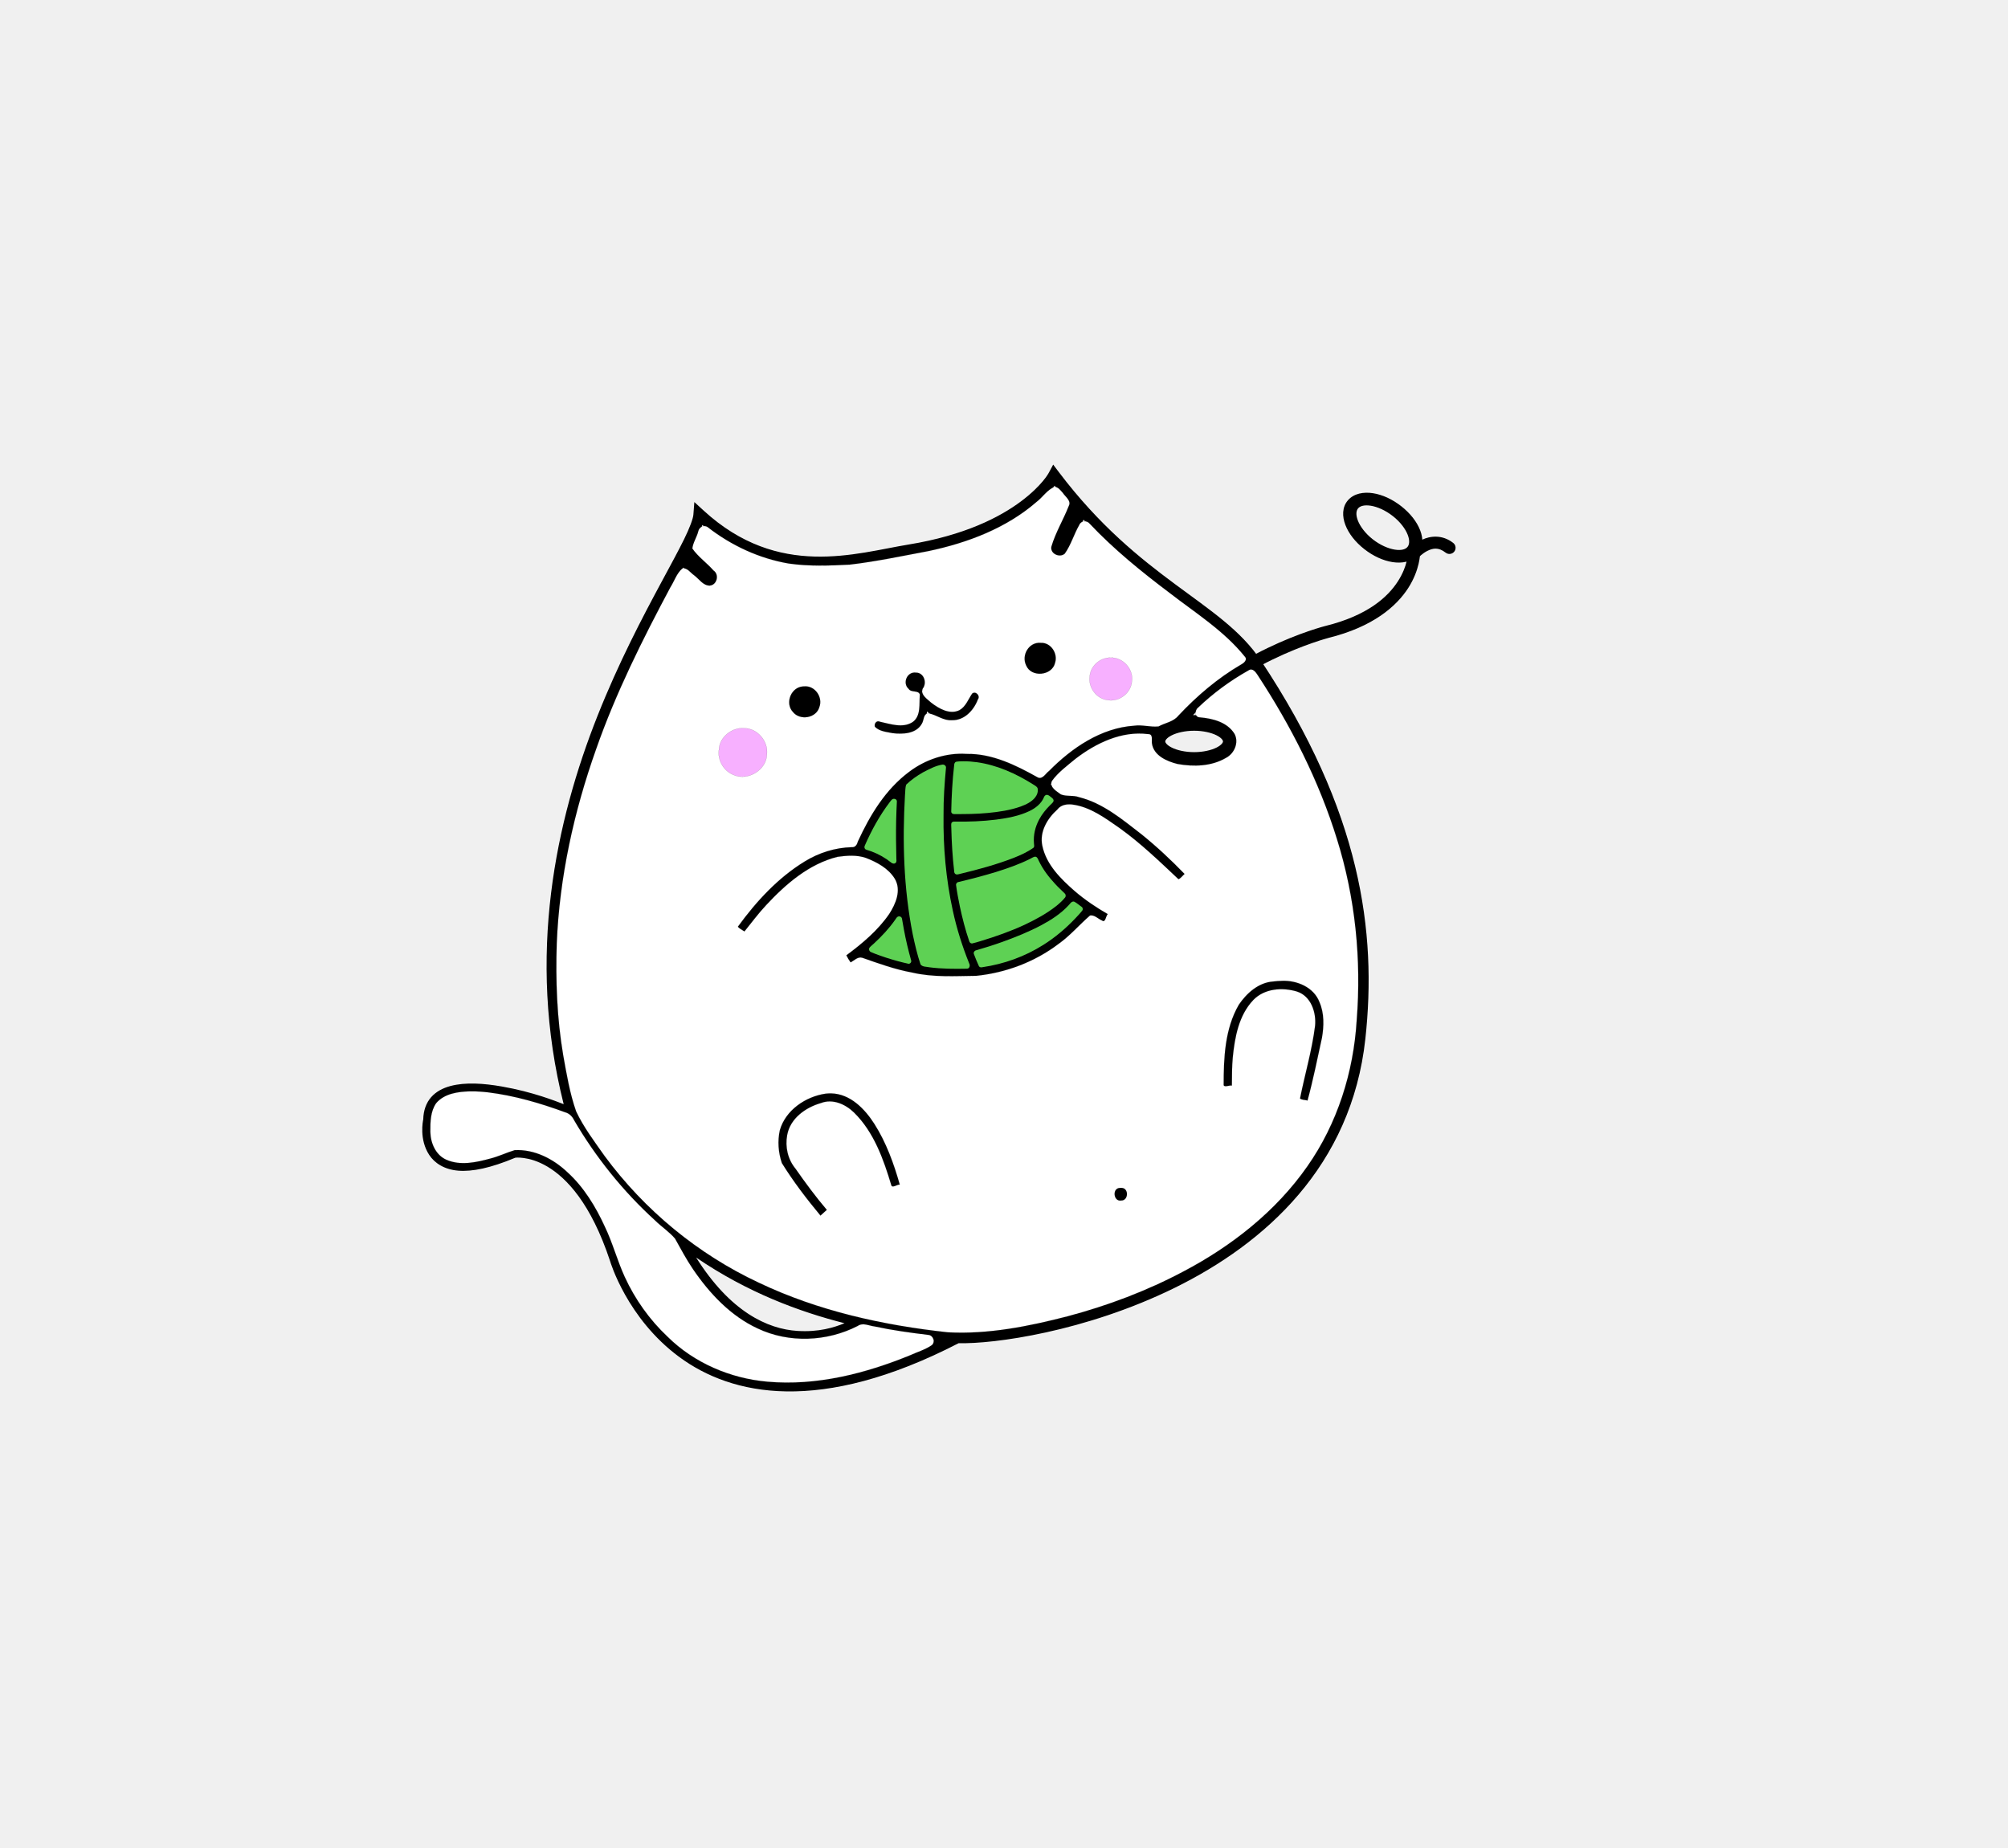
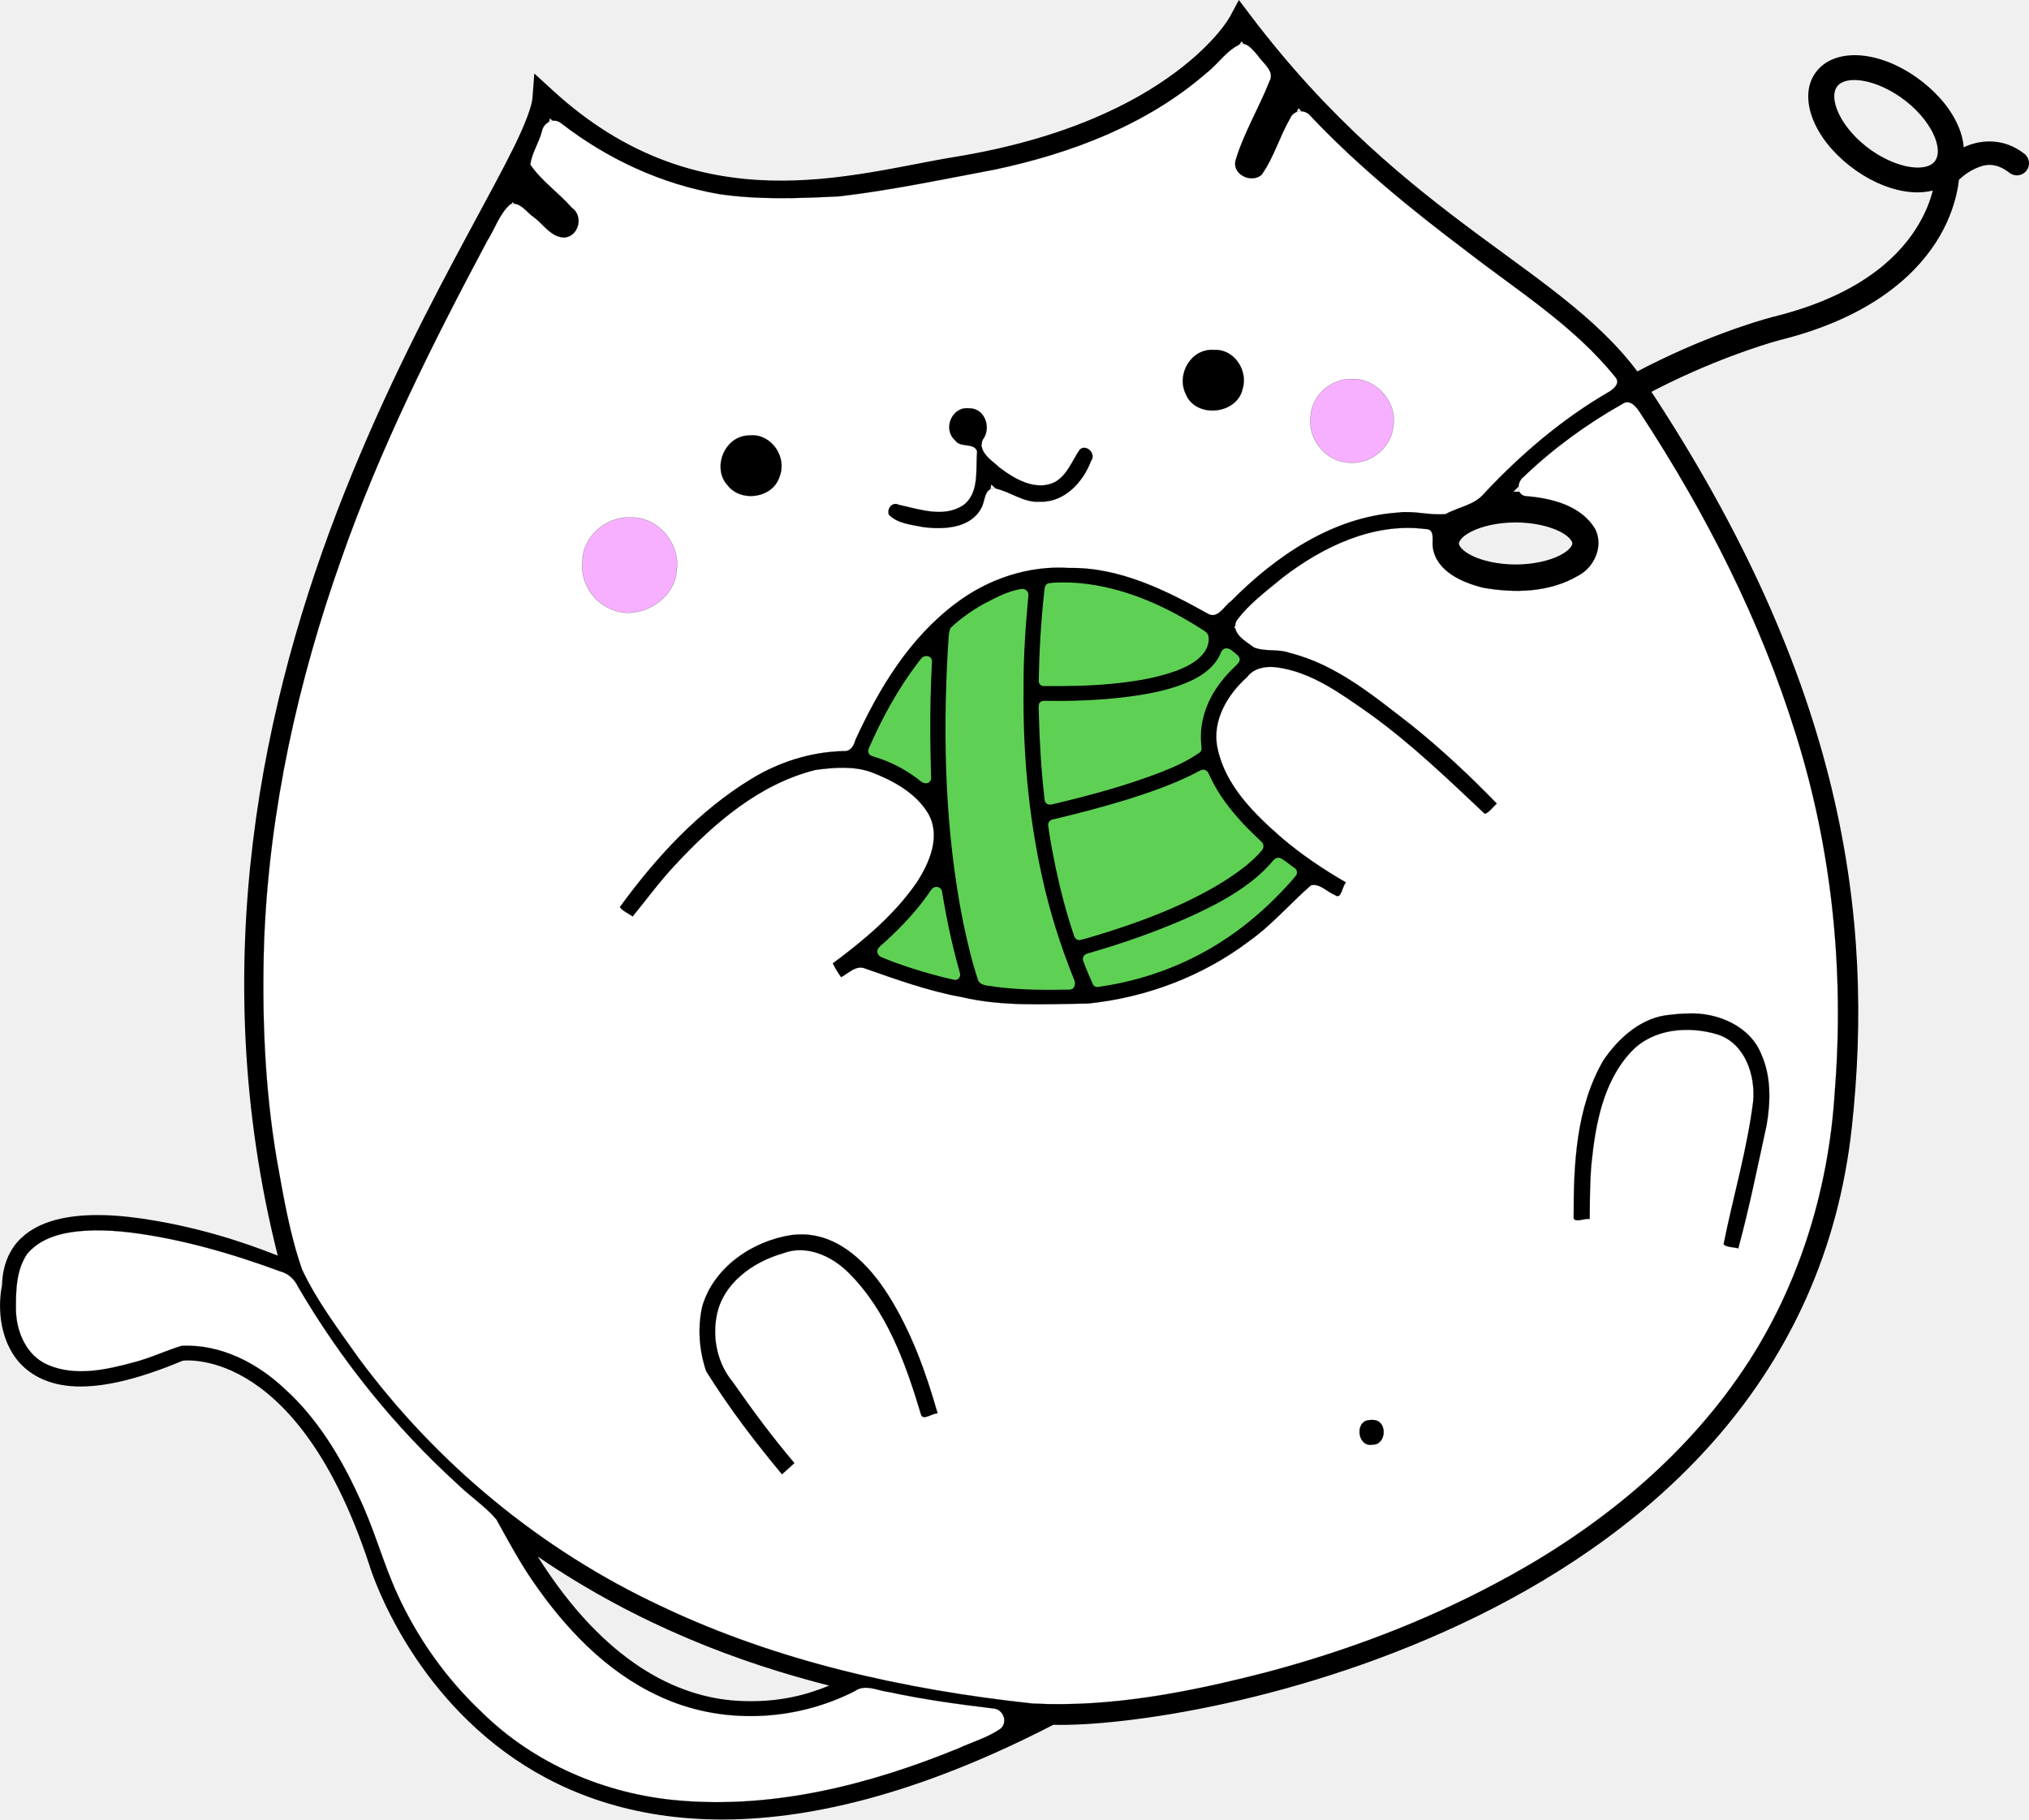
- <svg xmlns="http://www.w3.org/2000/svg" version="1.1" id="svg1" width="163" height="150" viewBox="0 0 163 150">
+ <svg xmlns="http://www.w3.org/2000/svg" version="1.1" id="svg1" width="83.884" height="75.241" viewBox="0 0 83.884 75.241">
  <defs id="defs1">
    </defs>
-   <g id="g1">
+   <g id="g1" transform="translate(-34.2741,-37.71875)">
    <path id="path33" d="m 114.277,44.936 c 0,0 0.011,0.992 -0.803,2.258 -0.814,1.266 -2.449,2.775 -5.881,3.623 h -0.002 -0.002 c 0,0 -8.251,2.086 -12.766,8.061 l 0.797,0.602 c 4.224,-5.589 12.206,-7.69 12.213,-7.691 l 0.004,-0.002 c 3.629,-0.897 5.525,-2.571 6.477,-4.051 0.952,-1.481 0.963,-2.799 0.963,-2.799 z m 2.332,-1.367 c -0.44,-0.017 -0.849,0.093 -1.17,0.25 -0.641,0.314 -1.043,0.791 -1.043,0.791 a 0.5,0.5 0 0 0 0.055,0.705 0.5,0.5 0 0 0 0.705,-0.055 c 0,0 0.295,-0.334 0.723,-0.543 0.428,-0.209 0.876,-0.316 1.471,0.148 a 0.5,0.5 0 0 0 0.703,-0.088 0.5,0.5 0 0 0 -0.088,-0.701 c -0.446,-0.349 -0.916,-0.491 -1.355,-0.508 z m -2.854,-2.467 c -0.731,-0.575 -1.534,-0.941 -2.298,-1.061 -0.764,-0.12 -1.554,0.016 -2.037,0.572 -0.483,0.556 -0.473,1.318 -0.206,2.01 0.267,0.692 0.795,1.375 1.526,1.95 0.731,0.575 1.535,0.94 2.299,1.06 0.764,0.12 1.551,-0.016 2.034,-0.572 0.483,-0.556 0.476,-1.319 0.209,-2.01 -0.267,-0.692 -0.796,-1.374 -1.527,-1.949 z m -0.69,0.795 c 0.602,0.473 1.021,1.038 1.206,1.518 0.185,0.48 0.134,0.812 -0.025,0.996 -0.159,0.184 -0.491,0.292 -1.021,0.209 -0.53,-0.083 -1.192,-0.367 -1.794,-0.841 -0.602,-0.473 -1.02,-1.039 -1.205,-1.519 -0.185,-0.48 -0.137,-0.812 0.022,-0.995 0.159,-0.184 0.494,-0.292 1.024,-0.209 0.53,0.083 1.191,0.369 1.793,0.842 z M 96.934,58.053 c -0.91,0 -1.699,0.272 -2.395,0.508 -0.825,0.279 -1.223,0.875 -1.223,1.631 0,0.756 0.567,1.3 1.223,1.631 0.655,0.331 1.485,0.508 2.395,0.508 0.91,0 1.739,-0.177 2.395,-0.508 0.655,-0.331 1.221,-0.875 1.221,-1.631 0,-0.756 -0.565,-1.3 -1.221,-1.631 -0.655,-0.331 -1.485,-0.508 -2.395,-0.508 z m 0,1.27 c 0.737,0 1.399,0.159 1.822,0.373 0.424,0.214 0.523,0.421 0.523,0.496 0,0.075 -0.1,0.282 -0.523,0.496 -0.424,0.214 -1.086,0.373 -1.822,0.373 -0.737,0 -1.399,-0.159 -1.822,-0.373 -0.424,-0.214 -0.523,-0.421 -0.523,-0.496 0,-0.075 0.1,-0.282 0.523,-0.496 0.424,-0.214 1.086,-0.373 1.822,-0.373 z m -9.713,1.275 c -1.889,1.34 -3.104,2.906 -3.104,2.906 l 0.789,0.613 c 0,0 1.138,-1.459 2.893,-2.703 C 89.553,60.17 91.846,59.189 94.215,60 l 0.324,-0.947 c -1.047,-0.358 -3.842,-0.92 -7.318,1.545 z M 73.932,54.486 c -0.236,0.098 -0.418,0.28 -0.516,0.516 -0.098,0.236 -0.098,0.493 0,0.729 0.098,0.236 0.278,0.416 0.514,0.514 0.236,0.098 0.493,0.1 0.729,0.002 0.236,-0.098 0.418,-0.28 0.516,-0.516 0.098,-0.236 0.098,-0.493 0,-0.729 -0.098,-0.236 -0.28,-0.416 -0.516,-0.514 -0.236,-0.098 -0.491,-0.1 -0.727,-0.002 z m 0.344,0.834 c 0.018,-0.007 0.019,-0.007 0.037,0 0.018,0.007 0.02,0.01 0.027,0.027 0.007,0.018 0.007,0.019 0,0.037 -0.007,0.018 -0.01,0.02 -0.027,0.027 -0.018,0.007 -0.019,0.007 -0.037,0 -0.018,-0.007 -0.018,-0.01 -0.025,-0.027 -0.007,-0.018 -0.007,-0.019 0,-0.037 0.007,-0.018 0.008,-0.02 0.025,-0.027 z m 0.191,0.463 c 0.109,-0.045 0.199,-0.135 0.244,-0.244 0.045,-0.109 0.045,-0.236 2.43e-4,-0.345 -0.045,-0.109 -0.135,-0.199 -0.244,-0.244 -0.109,-0.045 -0.236,-0.045 -0.345,-2.43e-4 -0.109,0.045 -0.199,0.135 -0.244,0.244 -0.045,0.109 -0.045,0.236 -2.43e-4,0.345 0.045,0.109 0.135,0.199 0.244,0.244 0.109,0.045 0.236,0.045 0.345,2.43e-4 z m 0,0 0.033,1.246 c 0.021,0.77 -0.162,1.153 -0.385,1.373 -0.223,0.22 -0.548,0.319 -0.936,0.334 -0.775,0.029 -1.656,-0.322 -1.656,-0.322 a 0.5,0.5 0 0 0 -0.656,0.268 0.5,0.5 0 0 0 0.268,0.654 c 0,0 1.001,0.439 2.084,0.398 0.542,-0.02 1.141,-0.17 1.598,-0.621 0.294,-0.29 0.335,-0.858 0.439,-1.357 0.301,0.255 0.491,0.506 1.16,0.732 0.51,0.173 1.126,0.239 1.717,-0.021 0.591,-0.261 1.095,-0.827 1.447,-1.727 a 0.5,0.5 0 0 0 -0.283,-0.648 0.5,0.5 0 0 0 -0.648,0.283 c -0.288,0.737 -0.62,1.045 -0.92,1.178 -0.3,0.132 -0.632,0.11 -0.99,-0.012 -0.717,-0.243 -1.387,-0.879 -1.387,-0.879 z m 12.105,16.588 c -0.617,1.101 -2.659,2.243 -4.553,2.992 -1.894,0.75 -3.607,1.17 -3.607,1.17 l 0.238,0.973 c 0,0 1.77,-0.435 3.736,-1.213 1.967,-0.778 4.165,-1.838 5.059,-3.432 z m -2.465,-3.992 c -0.144,0.198 -0.685,0.566 -1.393,0.879 -0.708,0.313 -1.58,0.608 -2.422,0.859 -1.684,0.502 -3.244,0.826 -3.244,0.826 l 0.203,0.98 c 0,0 1.595,-0.333 3.328,-0.85 0.866,-0.258 1.768,-0.562 2.539,-0.902 0.771,-0.341 1.415,-0.68 1.797,-1.205 z M 85,63.705 84.023,63.916 c 0.059,0.272 0.02,0.441 -0.084,0.615 -0.104,0.174 -0.3,0.355 -0.594,0.518 -0.587,0.325 -1.527,0.554 -2.498,0.682 C 78.906,65.985 76.85,65.875 76.85,65.875 l -0.055,0.998 c 0,0 2.116,0.119 4.184,-0.152 1.034,-0.136 2.059,-0.358 2.852,-0.797 0.396,-0.219 0.742,-0.5 0.969,-0.879 C 85.025,64.666 85.105,64.189 85,63.705 Z m -8.277,-2.207 c 0,0 -1.561,9.692 2.145,17.574 l 0.904,-0.426 c -3.523,-7.495 -2.061,-16.992 -2.061,-16.992 z m -4.012,2.197 c 0,0 -0.886,8.587 1.338,15.191 l 0.947,-0.318 C 72.883,72.293 73.705,63.795 73.705,63.795 Z M 88.125,73.295 c -3.507,4.496 -7.915,5.372 -11.52,5.156 -3.605,-0.215 -6.332,-1.553 -6.332,-1.553 l -0.439,0.898 c 0,0 2.892,1.424 6.713,1.652 3.821,0.228 8.646,-0.769 12.367,-5.539 z M 77.488,61.037 c -0.985,0.097 -1.99,0.388 -2.973,0.947 -1.966,1.118 -3.812,3.276 -5.318,6.959 l 0.924,0.379 c 1.45,-3.545 3.17,-5.492 4.889,-6.469 1.718,-0.977 3.469,-1.016 5.098,-0.627 3.256,0.779 5.895,3.322 5.895,3.322 l 0.699,-0.717 c 0,0 -2.75,-2.714 -6.361,-3.578 -0.903,-0.216 -1.867,-0.313 -2.852,-0.217 z m 9.197,3.383 c -0.406,0.01 -0.787,0.119 -1.111,0.385 -1.439,1.179 -1.97,2.521 -1.828,3.775 0.142,1.254 0.883,2.367 1.762,3.309 1.757,1.883 4.158,3.141 4.158,3.141 l 0.467,-0.883 c 0,0 -2.299,-1.231 -3.895,-2.941 -0.798,-0.855 -1.396,-1.816 -1.5,-2.738 -0.104,-0.922 0.213,-1.858 1.471,-2.889 0.209,-0.171 0.744,-0.207 1.441,0.004 0.698,0.211 1.494,0.624 2.125,1.049 3.475,2.338 5.863,5.004 5.863,5.004 l 0.746,-0.666 c 0,0 -2.46,-2.752 -6.051,-5.168 -0.702,-0.473 -1.558,-0.923 -2.395,-1.176 -0.418,-0.126 -0.848,-0.215 -1.254,-0.205 z m -16.738,4.285 c -0.778,-0.141 -1.555,-0.102 -2.299,0.072 -1.487,0.348 -2.855,1.2 -4.031,2.164 -2.353,1.929 -3.969,4.354 -3.969,4.354 l 0.832,0.557 c 0,0 1.561,-2.327 3.77,-4.137 1.104,-0.905 2.364,-1.669 3.627,-1.965 1.263,-0.295 2.513,-0.157 3.787,0.773 0.927,0.677 1.131,1.314 1.043,2.031 -0.088,0.717 -0.559,1.538 -1.188,2.287 -1.256,1.498 -3.053,2.68 -3.053,2.68 l 0.545,0.836 c 0,0 1.884,-1.217 3.273,-2.873 0.695,-0.828 1.287,-1.774 1.414,-2.807 0.127,-1.032 -0.302,-2.128 -1.445,-2.963 -0.749,-0.547 -1.528,-0.868 -2.307,-1.01 z M 68.031,88.654 c -0.549,-0.114 -1.141,-0.092 -1.752,0.115 -2.276,0.77 -3.114,2.27 -3.254,3.523 -0.14,1.253 0.328,2.279 0.328,2.279 l 0.018,0.037 0.021,0.033 c 0,0 1.645,2.509 3.197,4.264 l 0.75,-0.664 c -1.453,-1.643 -3.039,-4.043 -3.076,-4.1 -0.008,-0.02 -0.349,-0.802 -0.244,-1.738 0.106,-0.948 0.585,-2.012 2.58,-2.688 0.914,-0.309 1.626,-0.099 2.324,0.434 0.698,0.533 1.328,1.416 1.83,2.365 1.004,1.898 1.508,4.006 1.508,4.006 l 0.973,-0.23 c 0,0 -0.516,-2.197 -1.598,-4.242 -0.541,-1.022 -1.222,-2.02 -2.107,-2.695 -0.443,-0.337 -0.949,-0.586 -1.498,-0.699 z m 35.494,-9.176 c -1.279,0.111 -2.241,0.786 -2.881,1.676 -0.64,0.89 -0.995,1.985 -1.205,3.047 -0.42,2.123 -0.246,4.162 -0.246,4.162 l 0.996,-0.082 c 0,0 -0.155,-1.936 0.23,-3.887 0.193,-0.976 0.523,-1.944 1.035,-2.656 0.512,-0.712 1.168,-1.178 2.156,-1.264 1.051,-0.091 1.695,0.11 2.113,0.41 0.418,0.3 0.646,0.725 0.77,1.205 0.247,0.96 0.006,2.041 0.006,2.041 v 0.004 l -1.184,5.193 0.975,0.223 1.182,-5.191 c 10e-4,-0.006 0.317,-1.248 -0.01,-2.52 -0.164,-0.637 -0.509,-1.303 -1.156,-1.768 -0.648,-0.464 -1.565,-0.7 -2.781,-0.594 z M 55.477,44.092 c -0.226,0.005 0.235,0.576 0.08,0.739 -0.324,0.341 -0.984,0.405 -0.642,0.727 l 2.029,1.922 c 0.341,0.322 0.879,0.307 1.201,-0.033 0.323,-0.34 0.309,-0.878 -0.031,-1.201 L 56.084,44.324 C 55.92,44.169 55.702,44.086 55.477,44.092 Z m 31.77,-3.826 c -0.211,0.078 -0.382,0.237 -0.477,0.441 l -1.551,3.361 c -0.196,0.426 -0.011,0.93 0.414,1.127 0.427,0.197 0.932,0.011 1.129,-0.416 L 88.312,41.42 c 0.196,-0.426 -0.286,-0.091 -0.712,-0.288 -0.205,-0.095 -0.143,-0.944 -0.355,-0.866 z m -1.754,-2.547 -0.369,0.686 c 0,0 -0.537,1.02 -2.244,2.297 -1.707,1.276 -4.558,2.759 -9.133,3.506 -4.257,0.695 -10.545,2.822 -16.623,-2.754 l -0.76,-0.695 -0.078,1.025 c -0.024,0.312 -0.288,1.044 -0.754,1.992 -0.466,0.948 -1.12,2.144 -1.877,3.551 -1.514,2.814 -3.443,6.477 -5.156,10.799 -3.348,8.446 -5.785,19.443 -2.742,31.514 -0.641,-0.245 -2.487,-0.994 -5.021,-1.436 -1.47,-0.256 -2.957,-0.364 -4.174,-0.037 -0.608,0.164 -1.159,0.447 -1.562,0.904 -0.402,0.456 -0.627,1.076 -0.643,1.805 -0.027,0.125 -0.342,1.622 0.484,2.883 0.431,0.657 1.216,1.187 2.363,1.279 1.126,0.091 2.612,-0.208 4.619,-1.049 0.009,-0.002 0.227,-0.041 0.688,0.021 0.47,0.063 1.141,0.236 1.916,0.693 1.55,0.915 3.546,2.978 5.1,7.684 0.008,0.026 1.356,4.636 5.609,7.773 4.254,3.138 11.423,4.695 22.684,-1.117 2.824,0.077 10.268,-0.924 17.521,-4.486 7.336,-3.603 14.372,-9.873 15.494,-20.234 0.936,-8.64 -0.317,-18.408 -8.502,-30.727 -1.61,-2.423 -4.088,-4.052 -6.949,-6.174 -2.861,-2.122 -6.131,-4.733 -9.422,-9.082 z m 0.113,1.711 c 3.218,4.107 6.426,6.75 9.182,8.795 2.883,2.139 5.251,3.728 6.711,5.926 8.077,12.156 9.259,21.595 8.342,30.062 -1.079,9.961 -7.789,15.934 -14.941,19.447 -7.149,3.511 -14.772,4.492 -17.195,4.402 -0.007,-4.6e-4 -3.315,-0.222 -7.658,-1.205 -4.333,-0.981 -9.834,-2.885 -14.9,-6.914 -3.033,-2.412 -5.908,-5.593 -8.297,-9.803 -3.282,-12.106 -0.793,-23.137 2.58,-31.646 1.689,-4.262 3.597,-7.886 5.107,-10.693 0.755,-1.403 1.41,-2.603 1.893,-3.584 0.327,-0.666 0.435,-1.113 0.58,-1.6 6.27,5.28 12.928,3.226 16.898,2.578 4.717,-0.77 7.734,-2.319 9.572,-3.693 1.202,-0.899 1.78,-1.595 2.127,-2.072 z M 36.82,89.131 c 0.953,-0.256 2.343,-0.185 3.742,0.059 2.738,0.477 5.388,1.528 5.506,1.574 2.414,4.212 5.314,7.436 8.375,9.887 3.16,6.302 7.099,8.207 10.246,8.398 2.964,0.181 5.038,-1.026 5.311,-1.189 3.258,0.72 4.738,0.815 5.82,0.916 -10.05,4.712 -16.338,3.349 -20.092,0.58 -3.969,-2.927 -5.248,-7.266 -5.248,-7.266 l -0.004,-0.008 -0.002,-0.008 c -1.606,-4.867 -3.746,-7.173 -5.541,-8.232 -0.898,-0.53 -1.704,-0.745 -2.291,-0.824 -0.587,-0.079 -0.994,-0.016 -0.994,-0.016 l -0.061,0.008 -0.055,0.025 c -1.977,0.841 -3.35,1.079 -4.25,1.006 -0.9,-0.073 -1.33,-0.408 -1.607,-0.832 -0.556,-0.847 -0.334,-2.219 -0.334,-2.219 l 0.008,-0.045 0.002,-0.045 c 0.01,-0.545 0.157,-0.898 0.396,-1.17 0.239,-0.272 0.596,-0.471 1.072,-0.6 z m 19.688,12.957 c 4.183,2.857 8.398,4.407 12.047,5.334 -0.873,0.359 -2.102,0.731 -3.805,0.627 -2.463,-0.15 -5.48,-1.574 -8.242,-5.961 z" />
    <path id="path36" style="fill:#f7b0ff;stroke:#f7b0ff;stroke-width:0" d="m 90.168,53.204 c -0.502,-7.46e-4 -1.001,0.205 -1.356,0.559 -0.355,0.354 -0.563,0.853 -0.563,1.354 -7.46e-4,0.502 0.205,1.001 0.559,1.356 0.354,0.355 0.853,0.563 1.354,0.563 0.502,7.46e-4 1.001,-0.205 1.356,-0.559 0.355,-0.354 0.563,-0.853 0.563,-1.354 7.46e-4,-0.502 -0.205,-1.001 -0.559,-1.356 -0.354,-0.355 -0.853,-0.563 -1.354,-0.563 z m -29.807,5.721 c -0.564,-0.016 -1.131,0.2 -1.541,0.587 -0.41,0.387 -0.659,0.941 -0.675,1.504 -0.016,0.564 0.2,1.131 0.587,1.541 0.387,0.41 0.941,0.659 1.504,0.675 0.564,0.016 1.131,-0.2 1.541,-0.587 0.41,-0.387 0.659,-0.941 0.675,-1.504 0.016,-0.564 -0.2,-1.131 -0.587,-1.541 -0.387,-0.41 -0.941,-0.659 -1.504,-0.675 z" />
    <path id="eyes_and_belly_button" style="font-variation-settings:normal;opacity:1;fill:#000000;fill-opacity:1;stroke:none;stroke-width:0;stroke-linecap:butt;stroke-linejoin:miter;stroke-miterlimit:4;stroke-dasharray:none;stroke-dashoffset:0;stroke-opacity:1;stop-color:#000000;stop-opacity:1" d="m 90.981,96.252 c -0.182,-3.01e-4 -0.363,0.074 -0.491,0.203 -0.129,0.128 -0.204,0.309 -0.204,0.491 -3.01e-4,0.182 0.074,0.363 0.203,0.491 0.128,0.129 0.309,0.204 0.491,0.204 0.182,3.01e-4 0.363,-0.074 0.491,-0.203 0.129,-0.128 0.204,-0.309 0.204,-0.491 3.01e-4,-0.182 -0.074,-0.363 -0.203,-0.491 C 91.343,96.327 91.163,96.252 90.981,96.252 Z M 65.32,55.543 c -0.377,0.001 -0.75,0.158 -1.016,0.425 -0.265,0.267 -0.419,0.642 -0.418,1.019 0.001,0.377 0.158,0.75 0.425,1.016 0.267,0.265 0.642,0.419 1.019,0.418 0.377,-0.001 0.75,-0.158 1.016,-0.425 0.265,-0.267 0.419,-0.642 0.418,-1.019 -0.001,-0.377 -0.158,-0.75 -0.425,-1.016 -0.267,-0.265 -0.642,-0.419 -1.019,-0.418 z m 19.111,-3.537 c -0.377,0.001 -0.75,0.158 -1.016,0.425 -0.265,0.267 -0.419,0.642 -0.418,1.019 0.001,0.377 0.158,0.75 0.425,1.016 0.267,0.265 0.642,0.419 1.019,0.418 0.377,-0.001 0.75,-0.158 1.016,-0.425 0.265,-0.267 0.419,-0.642 0.418,-1.019 -0.001,-0.377 -0.158,-0.75 -0.425,-1.016 -0.267,-0.265 -0.642,-0.419 -1.019,-0.418 z" />
    <path id="path28" style="fill:#5ed154;fill-opacity:1;stroke:#000000;stroke-width:0.001" d="m 87.112,73.19 c -0.172,0.015 -0.252,0.193 -0.364,0.299 -0.623,0.681 -1.414,1.189 -2.215,1.619 -1.015,0.537 -2.089,0.971 -3.172,1.36 -0.699,0.251 -1.419,0.477 -2.14,0.685 -0.129,0.032 -0.217,0.176 -0.163,0.303 0.119,0.328 0.259,0.649 0.401,0.968 0.053,0.111 0.188,0.126 0.294,0.095 1.745,-0.255 3.442,-0.863 4.934,-1.808 0.955,-0.599 1.822,-1.332 2.597,-2.149 0.196,-0.21 0.398,-0.417 0.573,-0.645 0.074,-0.103 0.034,-0.258 -0.079,-0.315 -0.188,-0.13 -0.358,-0.286 -0.559,-0.395 -0.034,-0.015 -0.071,-0.022 -0.107,-0.019 z M 83.996,69.548 c -0.163,0.038 -0.297,0.147 -0.449,0.212 -0.859,0.422 -1.773,0.739 -2.687,1.026 -1.013,0.31 -2.04,0.578 -3.068,0.821 -0.122,0.02 -0.206,0.143 -0.181,0.264 0.076,0.581 0.192,1.157 0.308,1.731 0.201,0.946 0.444,1.884 0.756,2.799 0.029,0.105 0.117,0.203 0.235,0.192 0.231,-0.046 0.455,-0.125 0.682,-0.189 1.221,-0.371 2.431,-0.793 3.589,-1.332 0.9,-0.425 1.783,-0.905 2.567,-1.524 0.253,-0.208 0.502,-0.426 0.706,-0.683 0.085,-0.099 0.068,-0.253 -0.029,-0.338 -0.255,-0.253 -0.523,-0.493 -0.765,-0.759 -0.522,-0.562 -0.995,-1.173 -1.327,-1.869 -0.066,-0.125 -0.104,-0.305 -0.26,-0.347 -0.026,-0.004 -0.051,-0.008 -0.078,-0.004 z m 0.981,-5.02 c -0.132,-0.001 -0.217,0.119 -0.251,0.233 -0.22,0.5 -0.677,0.851 -1.158,1.081 -0.847,0.406 -1.794,0.577 -2.704,0.695 -1.115,0.139 -2.229,0.18 -3.35,0.163 -0.11,-0.013 -0.249,0.013 -0.285,0.133 -0.031,0.129 -0.002,0.265 -0.006,0.397 0.028,1.168 0.097,2.34 0.232,3.497 -0.002,0.102 0.04,0.218 0.148,0.253 0.122,0.04 0.246,-0.028 0.367,-0.046 1.459,-0.35 2.912,-0.746 4.313,-1.288 0.555,-0.219 1.105,-0.467 1.594,-0.812 0.12,-0.095 0.055,-0.256 0.054,-0.384 -0.056,-0.664 0.106,-1.332 0.421,-1.919 0.228,-0.428 0.537,-0.813 0.876,-1.151 0.096,-0.107 0.227,-0.19 0.288,-0.324 0.044,-0.127 -0.056,-0.234 -0.149,-0.305 -0.118,-0.086 -0.232,-0.221 -0.389,-0.223 z m -6.757,-2.726 c -0.201,0.005 -0.405,0.002 -0.604,0.039 -0.121,0.035 -0.158,0.167 -0.162,0.279 -0.143,1.251 -0.213,2.509 -0.237,3.768 7.01e-4,0.126 0.123,0.218 0.244,0.201 0.908,0.005 1.817,-0.003 2.722,-0.09 0.906,-0.086 1.816,-0.219 2.677,-0.525 0.433,-0.162 0.878,-0.368 1.171,-0.739 0.16,-0.205 0.257,-0.479 0.197,-0.739 -0.059,-0.16 -0.234,-0.223 -0.362,-0.316 -1.388,-0.876 -2.924,-1.571 -4.56,-1.801 -0.36,-0.05 -0.724,-0.078 -1.087,-0.076 z m -5.651,3.046 c -0.168,-0.003 -0.253,0.165 -0.347,0.277 -0.821,1.079 -1.475,2.277 -2.019,3.516 -0.061,0.108 -0.038,0.263 0.079,0.323 0.147,0.065 0.308,0.094 0.456,0.155 0.574,0.211 1.124,0.521 1.606,0.908 0.1,0.087 0.27,0.123 0.368,0.015 0.1,-0.104 0.042,-0.254 0.049,-0.381 -0.027,-1.008 -0.036,-2.021 -0.016,-3.029 0.013,-0.528 0.033,-1.062 0.06,-1.592 -0.011,-0.118 -0.122,-0.201 -0.237,-0.191 z m 0.412,9.546 c -0.165,4.34e-4 -0.238,0.168 -0.321,0.283 -0.492,0.703 -1.084,1.334 -1.713,1.915 -0.116,0.116 -0.256,0.209 -0.359,0.336 -0.091,0.122 -0.027,0.303 0.108,0.361 0.396,0.174 0.807,0.314 1.217,0.451 0.6,0.193 1.208,0.366 1.824,0.499 0.148,0.023 0.275,-0.139 0.223,-0.278 -0.23,-0.82 -0.429,-1.653 -0.584,-2.494 -0.059,-0.299 -0.106,-0.6 -0.16,-0.902 -0.025,-0.105 -0.127,-0.179 -0.235,-0.17 z m 3.523,-12.323 c -0.57,0.089 -1.088,0.377 -1.596,0.639 -0.481,0.275 -0.945,0.602 -1.343,0.984 -0.096,0.259 -0.067,0.559 -0.102,0.834 -0.217,3.781 -0.112,7.605 0.63,11.327 0.174,0.82 0.363,1.641 0.632,2.436 0.158,0.222 0.48,0.179 0.719,0.236 1.01,0.132 2.032,0.134 3.049,0.113 0.22,-2.2e-4 0.272,-0.266 0.181,-0.427 -0.563,-1.399 -1.015,-2.829 -1.332,-4.3 -0.555,-2.543 -0.784,-5.144 -0.75,-7.743 -0.011,-1.289 0.082,-2.565 0.199,-3.85 0.012,-0.156 -0.143,-0.265 -0.289,-0.249 z" />
    <path id="path30" style="fill:#ffffff;fill-opacity:1;stroke:#000000;stroke-width:0.006" d="m 85.608,39.523 c -0.6,0.231 -0.961,0.837 -1.463,1.219 -2.461,2.139 -5.599,3.323 -8.75,3.99 -2.125,0.399 -4.281,0.856 -6.423,1.106 -1.659,0.084 -3.336,0.148 -4.972,-0.094 -2.377,-0.411 -4.619,-1.453 -6.522,-2.926 -0.301,-0.252 -0.726,-0.041 -0.798,0.32 -0.118,0.476 -0.424,0.905 -0.481,1.39 0.467,0.682 1.18,1.168 1.72,1.787 0.493,0.328 0.281,1.194 -0.321,1.225 -0.533,-0.005 -0.857,-0.547 -1.25,-0.836 -0.293,-0.194 -0.569,-0.651 -0.965,-0.547 -0.458,0.389 -0.641,1.014 -0.96,1.511 -2.268,4.253 -4.434,8.58 -6.03,13.137 -1.802,5.071 -2.981,10.393 -3.199,15.779 -0.098,3.033 0.014,6.079 0.522,9.074 0.275,1.536 0.533,3.091 1.05,4.567 0.614,1.302 1.493,2.459 2.319,3.632 3.239,4.39 7.569,7.965 12.513,10.277 4.808,2.291 10.077,3.456 15.349,4.028 3.285,0.173 6.551,-0.483 9.717,-1.301 3.253,-0.865 6.422,-2.056 9.397,-3.637 3.916,-2.059 7.513,-4.882 10.061,-8.532 2.438,-3.471 3.757,-7.652 4.01,-11.87 0.394,-4.95 -0.119,-9.974 -1.606,-14.716 -1.46,-4.719 -3.724,-9.163 -6.425,-13.288 -0.156,-0.245 -0.426,-0.625 -0.753,-0.395 -1.48,0.831 -2.866,1.847 -4.092,3.021 -0.284,0.21 -0.297,0.789 0.144,0.795 1.033,0.087 2.231,0.385 2.813,1.34 0.374,0.703 -0.019,1.601 -0.701,1.95 -1.184,0.693 -2.613,0.723 -3.923,0.493 -0.858,-0.215 -1.928,-0.671 -2.077,-1.659 -0.049,-0.282 0.119,-0.783 -0.319,-0.769 -2.145,-0.274 -4.233,0.733 -5.893,2.009 -0.668,0.559 -1.403,1.087 -1.914,1.8 -0.224,0.508 0.393,0.837 0.727,1.088 0.468,0.19 1.005,0.049 1.485,0.229 1.944,0.485 3.503,1.807 5.047,2.999 1.238,0.995 2.402,2.086 3.51,3.229 -0.156,0.135 -0.32,0.374 -0.494,0.424 -1.54,-1.449 -3.067,-2.924 -4.791,-4.158 -1.167,-0.813 -2.388,-1.72 -3.838,-1.904 -0.439,-0.048 -0.917,0.029 -1.199,0.405 -0.816,0.728 -1.466,1.813 -1.224,2.943 0.322,1.545 1.509,2.707 2.655,3.706 0.821,0.702 1.721,1.305 2.655,1.845 -0.157,0.148 -0.182,0.729 -0.452,0.523 -0.322,-0.126 -0.629,-0.493 -0.993,-0.405 -0.865,0.753 -1.616,1.642 -2.559,2.31 -1.926,1.457 -4.271,2.337 -6.663,2.58 -1.741,0.021 -3.5,0.136 -5.206,-0.264 -1.389,-0.252 -2.718,-0.733 -4.045,-1.199 -0.365,-0.116 -0.667,0.229 -0.953,0.372 -0.13,-0.18 -0.244,-0.372 -0.343,-0.571 1.288,-0.953 2.549,-2.011 3.467,-3.34 0.537,-0.823 1.018,-1.94 0.465,-2.876 -0.515,-0.842 -1.44,-1.343 -2.337,-1.688 -0.738,-0.263 -1.551,-0.198 -2.313,-0.094 -2.32,0.578 -4.2,2.209 -5.792,3.919 -0.633,0.675 -1.183,1.421 -1.764,2.139 -0.166,-0.117 -0.432,-0.235 -0.53,-0.387 1.495,-2.054 3.253,-3.967 5.429,-5.296 1.139,-0.699 2.465,-1.122 3.812,-1.154 0.293,0.027 0.432,-0.214 0.497,-0.461 0.986,-2.148 2.231,-4.207 4.147,-5.646 1.331,-1.012 3.019,-1.579 4.69,-1.465 2.065,-0.038 3.997,0.917 5.762,1.906 0.395,0.196 0.648,-0.335 0.924,-0.527 1.838,-1.861 4.206,-3.488 6.907,-3.67 0.654,-0.092 1.319,0.13 1.977,0.06 0.538,-0.298 1.199,-0.365 1.61,-0.875 1.501,-1.599 3.184,-3.038 5.082,-4.146 0.228,-0.12 0.559,-0.388 0.307,-0.654 -1.696,-2.106 -4.025,-3.554 -6.138,-5.195 -2.275,-1.716 -4.482,-3.507 -6.441,-5.58 -0.23,-0.301 -0.715,-0.271 -0.859,0.096 -0.435,0.753 -0.67,1.618 -1.176,2.326 -0.412,0.365 -1.205,5.17e-4 -1.082,-0.575 0.339,-1.147 0.974,-2.184 1.411,-3.298 0.23,-0.421 -0.286,-0.745 -0.484,-1.062 -0.185,-0.193 -0.368,-0.483 -0.665,-0.487 z M 84.464,52.188 c 0.837,-0.048 1.424,0.86 1.182,1.618 -0.236,1.058 -1.939,1.227 -2.351,0.205 -0.398,-0.823 0.224,-1.892 1.169,-1.824 z m 5.693,1.204 c 1.015,-0.041 1.886,0.951 1.721,1.952 -0.086,0.924 -1,1.626 -1.915,1.499 -0.924,-0.081 -1.627,-0.992 -1.508,-1.906 0.048,-0.864 0.842,-1.569 1.702,-1.545 z m -15.813,1.213 c 0.662,-0.011 0.926,0.831 0.558,1.297 -0.212,0.506 0.38,0.856 0.69,1.146 0.622,0.478 1.501,0.993 2.288,0.609 0.523,-0.295 0.718,-0.889 1.037,-1.351 0.281,-0.239 0.686,0.185 0.462,0.475 -0.329,0.881 -1.107,1.722 -2.117,1.685 -0.68,0.05 -1.222,-0.428 -1.857,-0.551 -0.467,-0.022 -0.391,0.559 -0.575,0.837 -0.453,0.817 -1.532,0.866 -2.356,0.768 -0.495,-0.102 -1.079,-0.137 -1.453,-0.519 -0.084,-0.245 0.134,-0.547 0.41,-0.408 0.855,0.182 1.85,0.549 2.658,0.024 0.695,-0.506 0.511,-1.488 0.582,-2.23 -0.119,-0.387 -0.695,-0.128 -0.913,-0.464 -0.519,-0.454 -0.138,-1.409 0.585,-1.319 z m -9.025,1.115 c 0.859,-0.052 1.497,0.909 1.19,1.69 -0.26,0.903 -1.584,1.106 -2.15,0.382 -0.611,-0.657 -0.217,-1.835 0.639,-2.037 0.105,-0.025 0.213,-0.035 0.32,-0.034 z m -4.87,3.402 c 1.06,0.012 1.932,1.087 1.806,2.114 -0.028,1.288 -1.573,2.199 -2.731,1.665 -0.796,-0.326 -1.292,-1.197 -1.166,-2.04 0.036,-1.04 1.098,-1.851 2.09,-1.738 z m 43.635,20.506 c 1.197,-0.046 2.568,0.52 3.023,1.728 0.397,0.908 0.365,1.953 0.202,2.894 -0.372,1.701 -0.714,3.412 -1.17,5.092 -0.197,-0.057 -0.494,-0.045 -0.607,-0.168 0.393,-1.966 0.971,-3.903 1.221,-5.897 0.105,-1.089 -0.331,-2.409 -1.461,-2.779 -1.187,-0.363 -2.651,-0.257 -3.554,0.683 -1.183,1.239 -1.505,3.025 -1.67,4.668 -0.069,0.758 -0.064,1.52 -0.072,2.28 -0.183,-0.047 -0.605,0.164 -0.663,-0.037 -0.002,-2.189 0.088,-4.562 1.23,-6.526 0.629,-0.928 1.593,-1.803 2.786,-1.885 0.242,-0.031 0.5,-0.05 0.734,-0.052 z m -36.613,9.137 c 1.555,0.036 2.737,1.265 3.517,2.495 0.953,1.505 1.564,3.199 2.049,4.905 -0.207,-0.015 -0.594,0.306 -0.681,0.062 -0.636,-2.121 -1.416,-4.326 -3.032,-5.911 -0.692,-0.674 -1.725,-1.141 -2.683,-0.769 -1.25,0.358 -2.502,1.249 -2.743,2.603 -0.179,0.952 0.052,1.974 0.675,2.725 0.801,1.149 1.636,2.275 2.542,3.344 -0.169,0.156 -0.338,0.312 -0.512,0.464 -1.127,-1.356 -2.206,-2.769 -3.134,-4.263 -0.291,-0.866 -0.358,-1.782 -0.165,-2.668 0.471,-1.636 2.094,-2.726 3.707,-2.964 0.153,-0.018 0.307,-0.025 0.46,-0.021 z m 23.561,7.672 c 0.616,-0.002 0.583,1.041 -0.022,1.023 -0.622,0.109 -0.745,-0.99 -0.117,-1.019 0.046,-0.007 0.092,-0.008 0.139,-0.005 z M 38.162,88.597 c -0.976,0.023 -2.088,0.173 -2.757,0.961 -0.466,0.67 -0.477,1.535 -0.473,2.321 0.015,0.912 0.434,1.9 1.316,2.279 1.138,0.493 2.42,0.206 3.565,-0.106 0.673,-0.172 1.303,-0.477 1.964,-0.679 1.61,-0.084 3.147,0.711 4.289,1.8 1.317,1.191 2.294,2.797 3.03,4.41 0.639,1.323 1.007,2.755 1.62,4.087 0.834,1.815 2.009,3.468 3.463,4.839 2.159,2.139 5.109,3.4 8.123,3.662 3.977,0.354 7.942,-0.657 11.599,-2.155 0.579,-0.266 1.212,-0.446 1.738,-0.811 0.318,-0.267 0.108,-0.816 -0.296,-0.837 -1.45,-0.175 -2.896,-0.373 -4.332,-0.682 -0.459,-0.053 -0.961,-0.342 -1.39,-0.041 -2.492,1.279 -5.574,1.408 -8.119,0.201 -2.197,-1.016 -3.907,-2.844 -5.251,-4.818 -0.538,-0.795 -0.99,-1.644 -1.457,-2.481 C 54.315,99.987 53.686,99.582 53.166,99.067 50.584,96.715 48.355,93.942 46.59,90.918 46.448,90.62 46.204,90.388 45.881,90.299 43.86,89.555 41.772,88.946 39.63,88.679 c -0.487,-0.056 -0.978,-0.089 -1.468,-0.082 z" />
  </g>
</svg>
